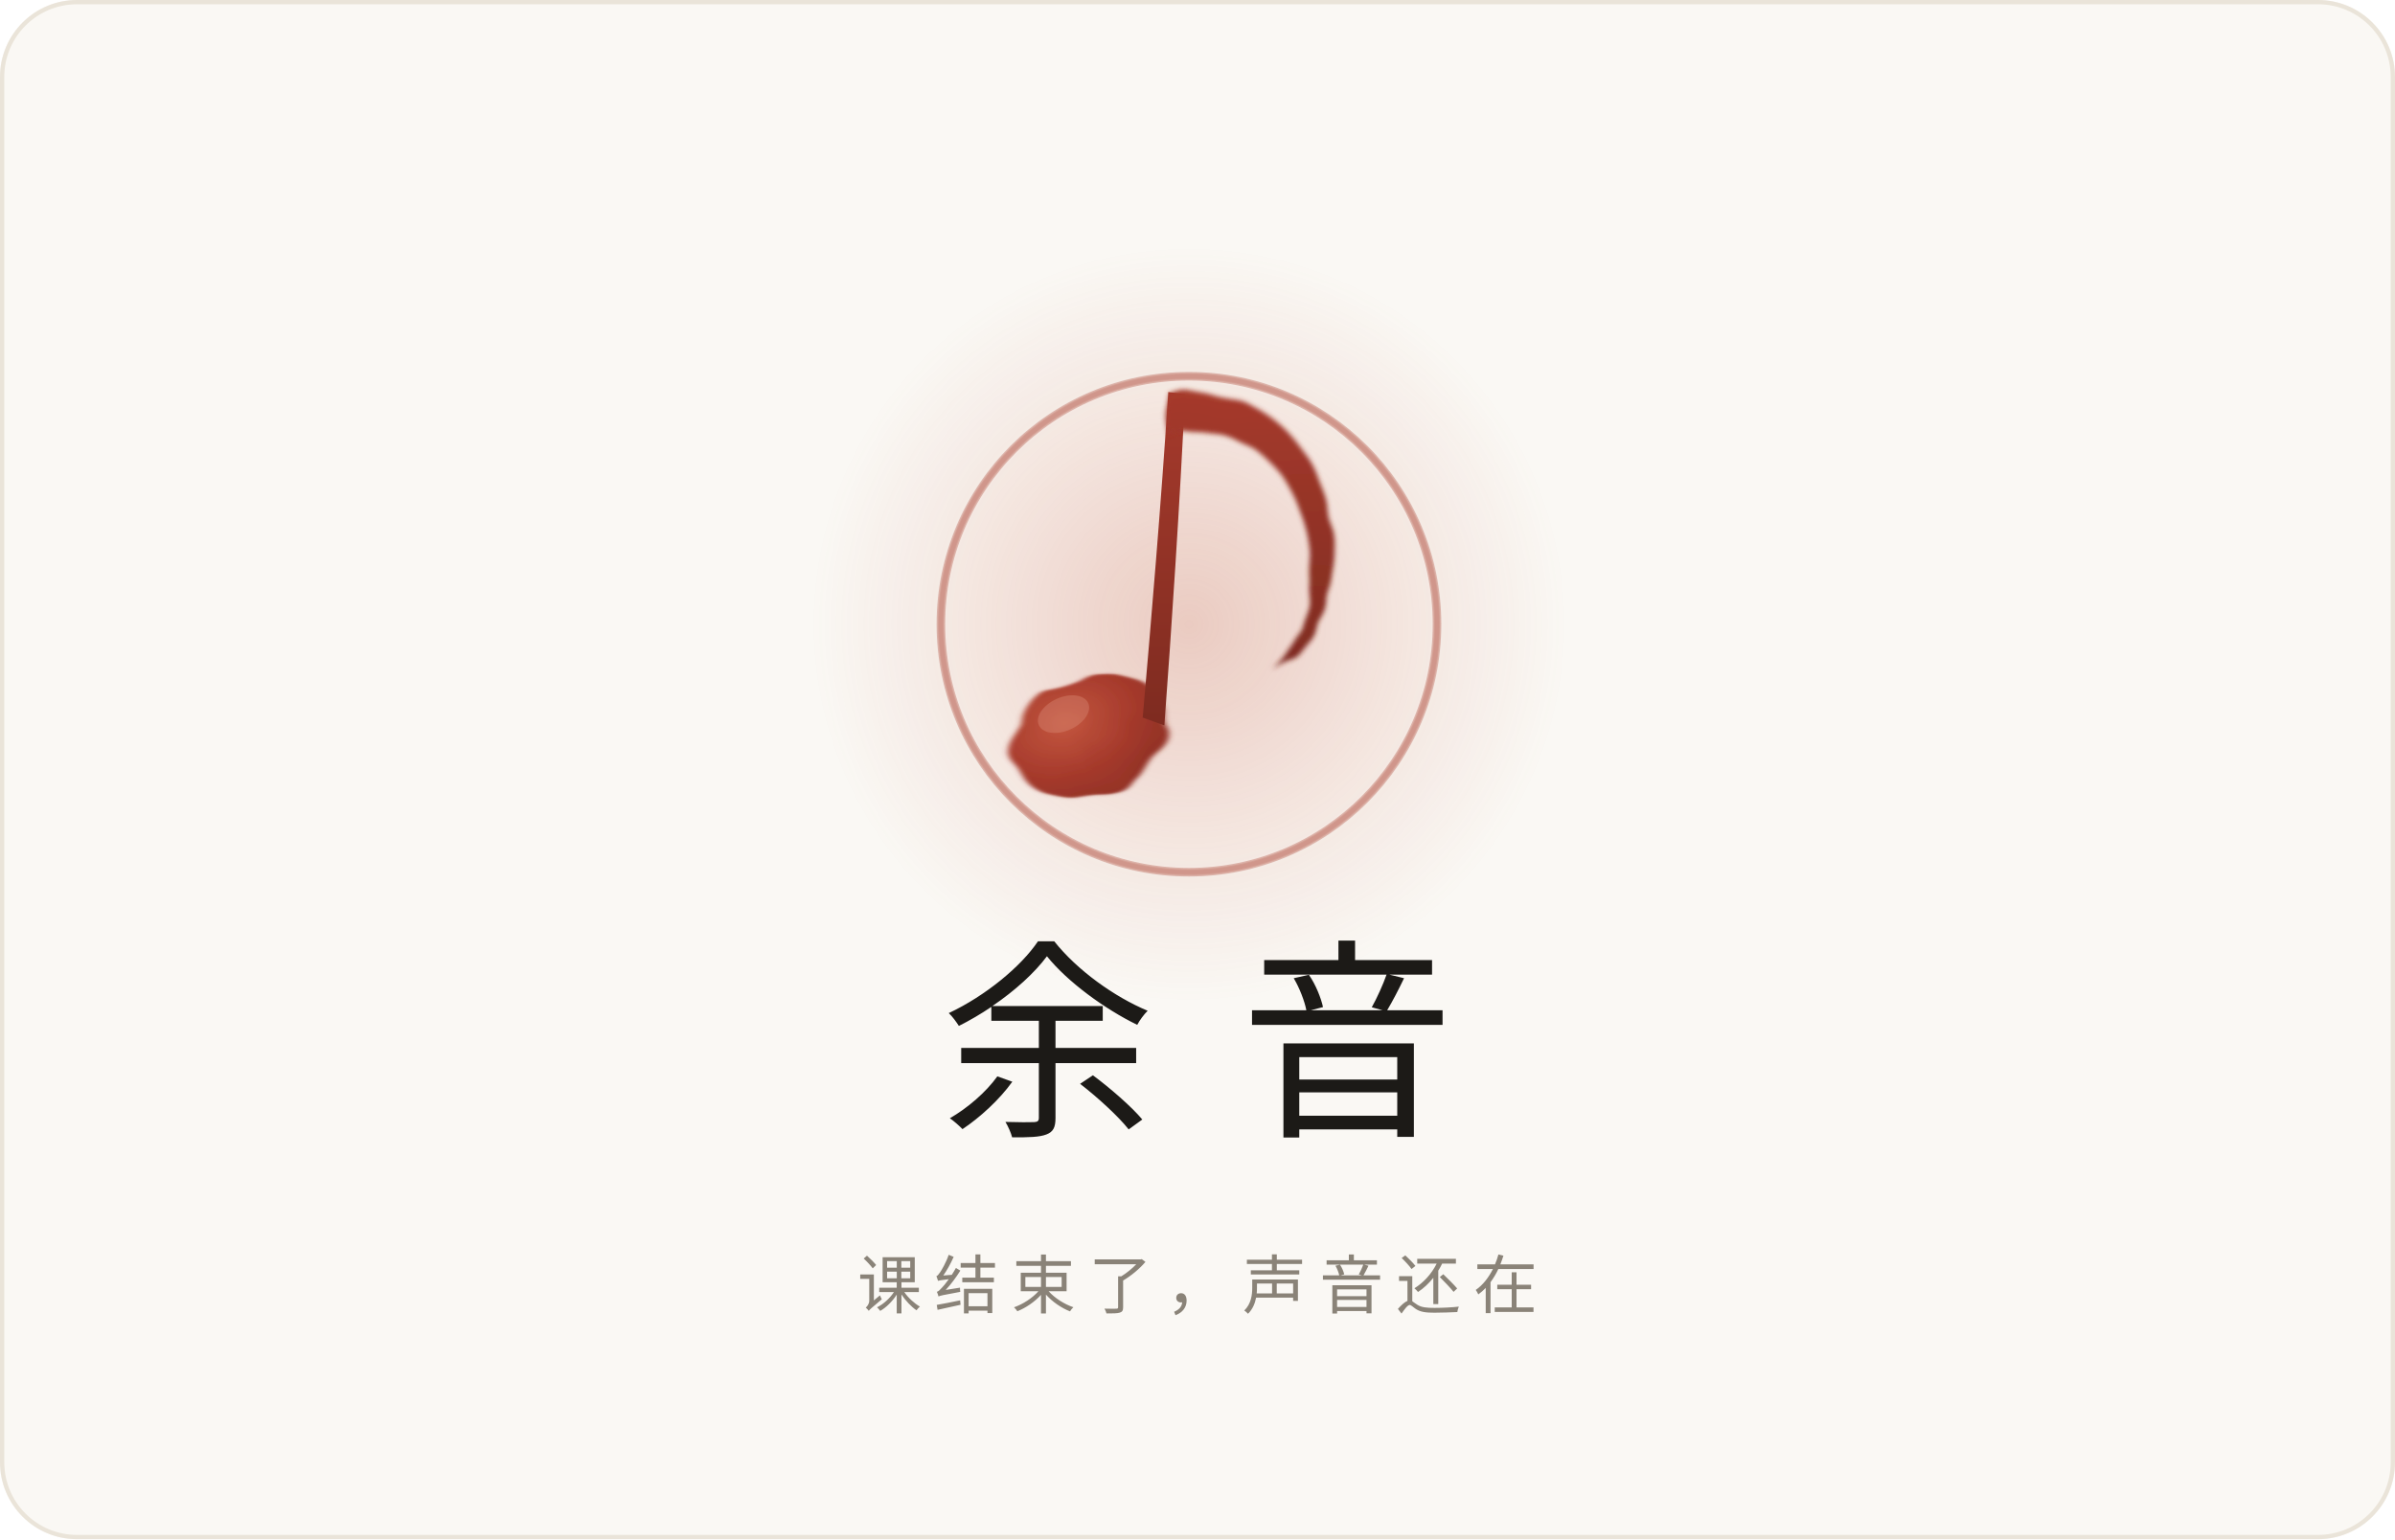
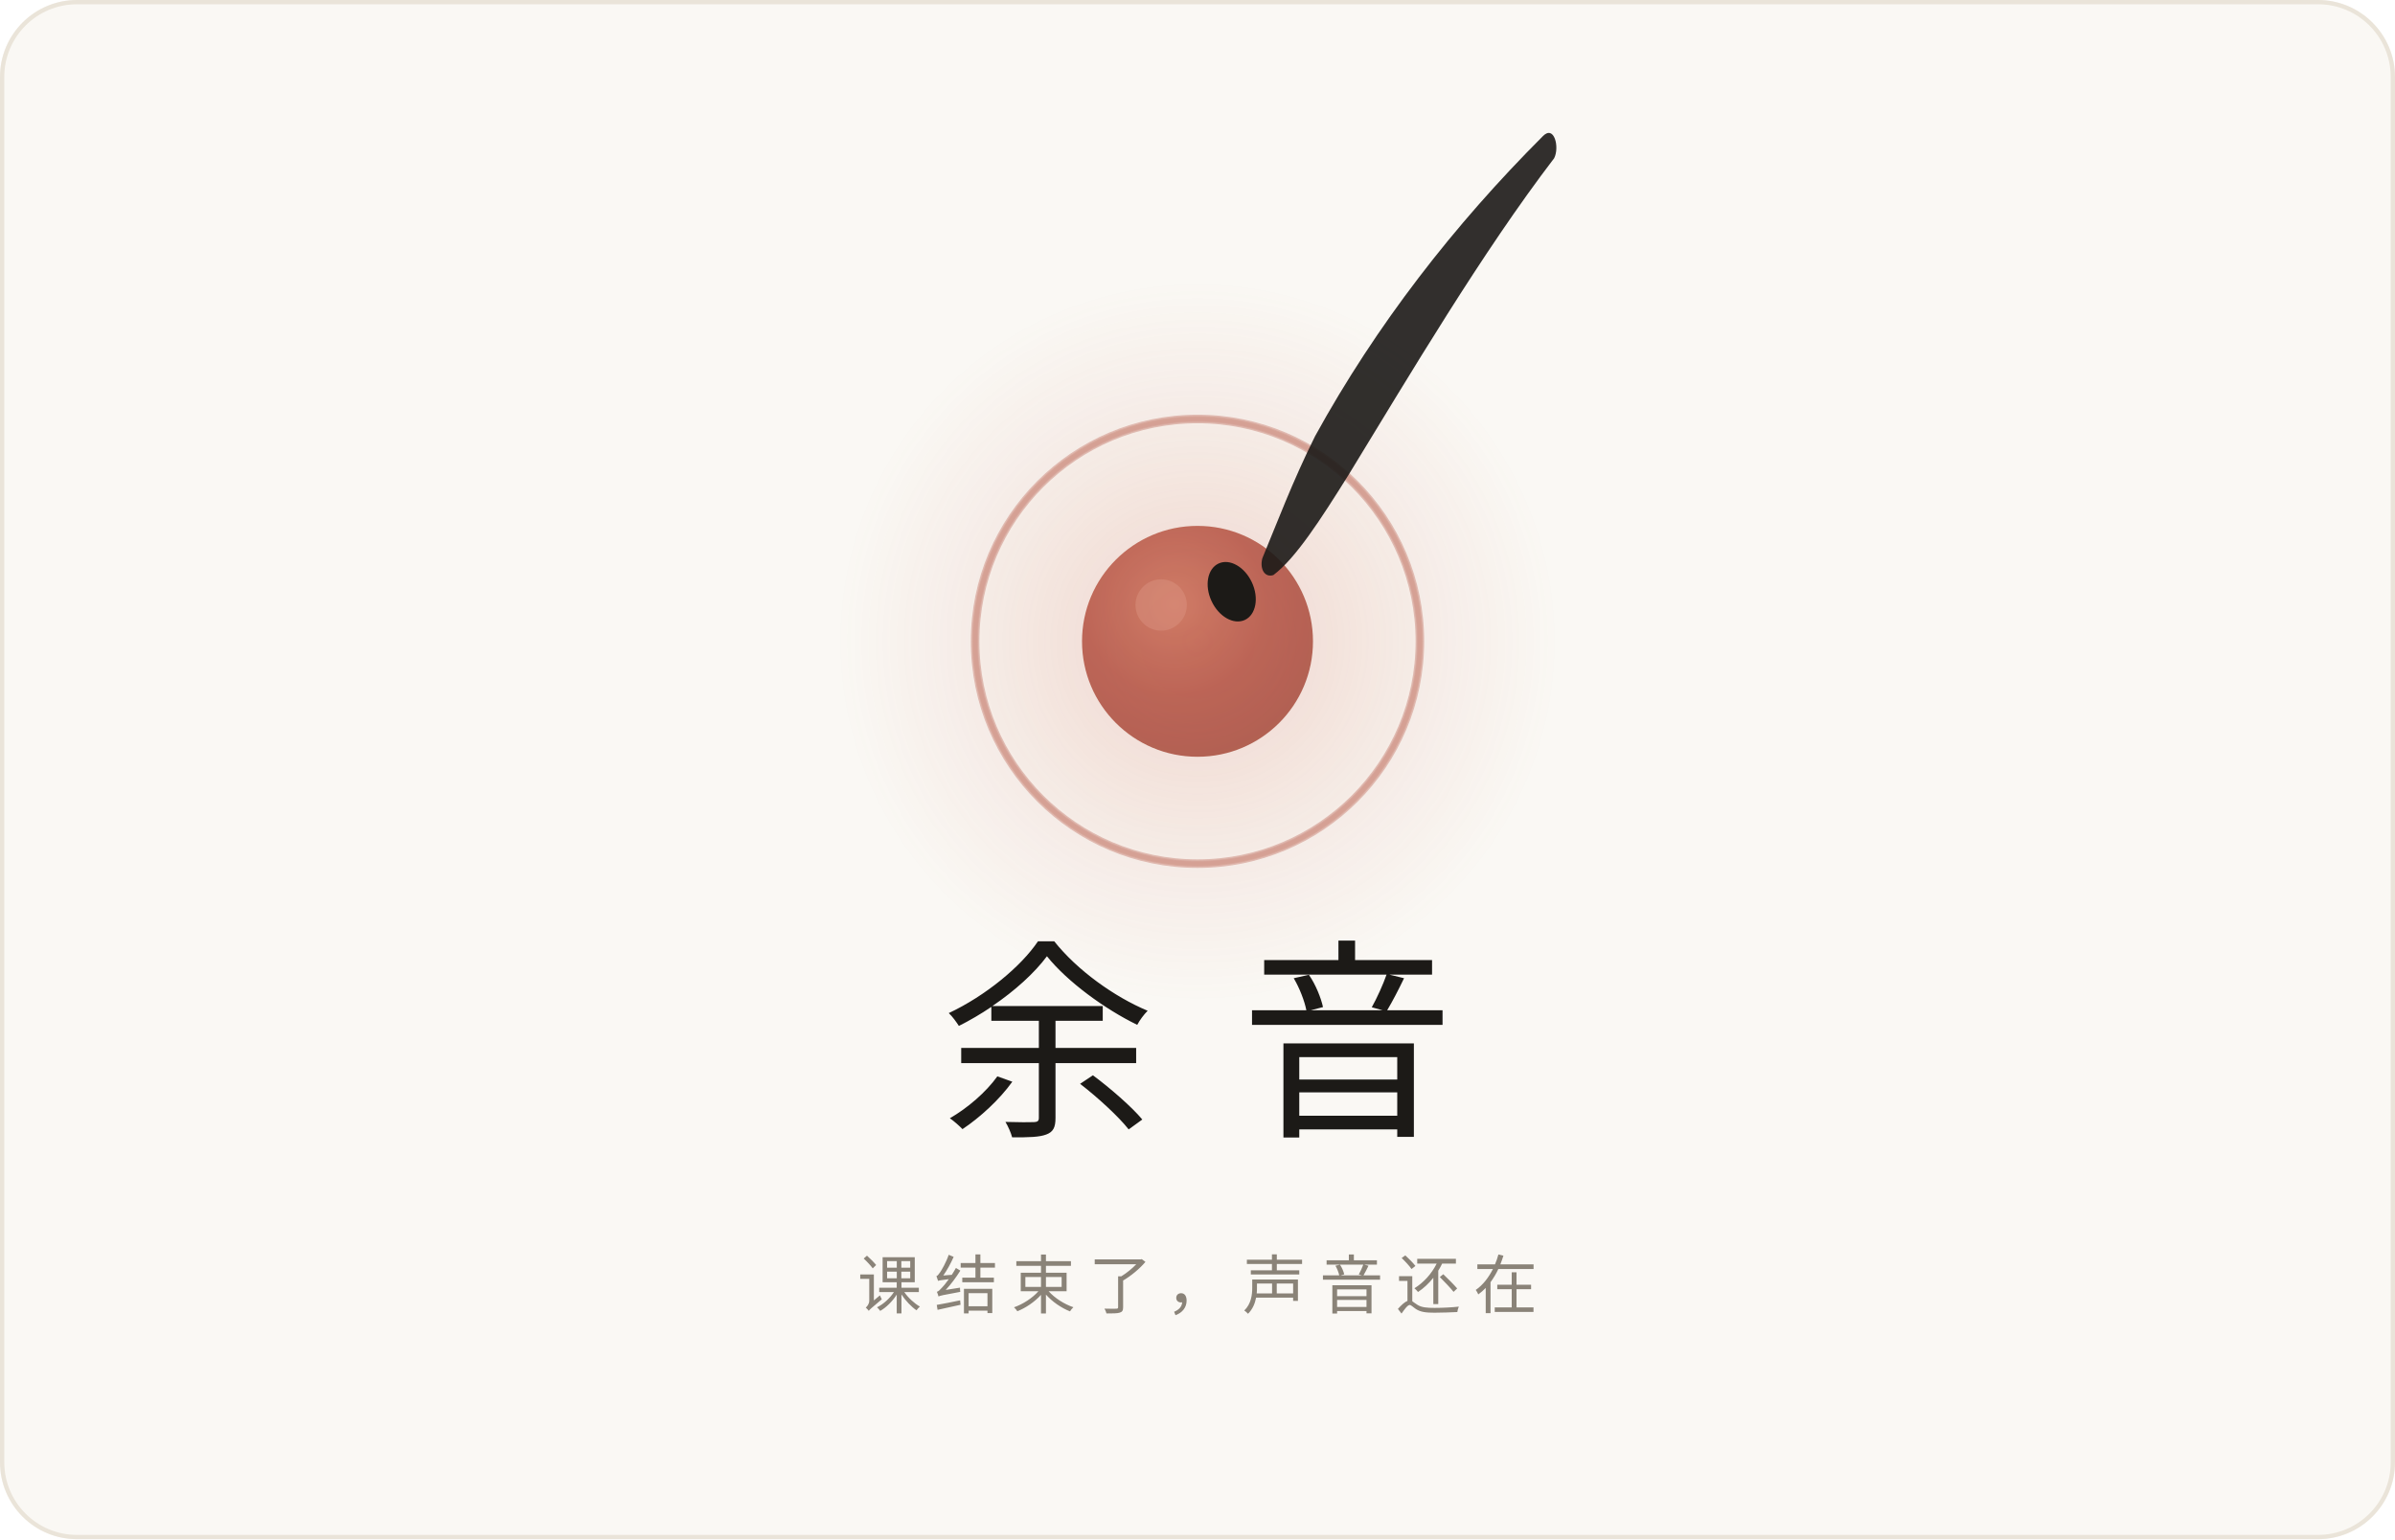
<svg xmlns="http://www.w3.org/2000/svg" viewBox="0 0 560 360" width="560" height="360" role="img">
  <style>
-     /* 主时间线 8s 循环：晕染 → 音符浮现 → 涟漪渐散 → 音符消散 → 余音浮现 → 归于平静 */
+     /* 主时间线 8s 循环：晕染 → 琴竹落下 → 淡朱砂点亮 → 涟漪渐散 → 余音浮现 → 归于平静 */
    .scene{animation:scene 8s ease-in-out infinite}
    .halo{transform-box:fill-box;transform-origin:center;animation:halo 8s ease-in-out infinite}
-     .note{transform-box:fill-box;transform-origin:center;animation:noteLife 8s ease-in-out infinite}
+     .bamboo{animation:dropBamboo 8s cubic-bezier(.3,.7,.3,1) infinite}
+     .dotg{transform-box:fill-box;transform-origin:center;animation:popDot 8s ease-out infinite}
    .r1,.r2,.r3{transform-box:fill-box;transform-origin:center}
    .r1{animation:ripple1 8s ease-out infinite}
    .r2{animation:ripple2 8s ease-out infinite}
    .r3{animation:ripple3 8s ease-out infinite}
    .word{animation:riseWord 8s ease-out infinite}
    .tagline{animation:fadeTag 8s ease-out infinite}

    @keyframes scene{0%{opacity:0}4%{opacity:1}86%{opacity:1}97%{opacity:0}100%{opacity:0}}
-     /* 淡晕：如朱砂在宣纸上慢慢洇开 */
    @keyframes halo{
      0%,5%{opacity:0;transform:scale(.6)}
      18%{opacity:1;transform:scale(1)}
-       45%{opacity:.85;transform:scale(1.04)}
-       70%,100%{opacity:0;transform:scale(1.15)}
+       70%,100%{opacity:.85;transform:scale(1.05)}
    }
-     /* 音符的一生：浮现 → 停留 → 随涟漪消散（声音散去） */
-     @keyframes noteLife{
-       0%,8%{opacity:0;transform:translateY(8px) scale(1.08)}
-       20%{opacity:1;transform:translateY(0) scale(1.15)}
-       46%{opacity:1;transform:translateY(-2px) scale(1.15)}
-       62%,100%{opacity:0;transform:translateY(-14px) scale(1.18)}
+     /* 琴竹落下（击弦的动作还在，只是不画弦） */
+     @keyframes dropBamboo{
+       0%,12%{opacity:0;transform:translate(80px,-66px) scale(1.3)}
+       23%{opacity:1;transform:translate(80px,-2px) scale(1.3)}
+       30%{opacity:1;transform:translate(80px,-2px) scale(1.3)}
+       62%,100%{opacity:0;transform:translate(80px,-10px) scale(1.3)}
    }
-     /* 三道涟漪依次扩散：26% / 36% / 46% 起 */
+     /* 点亮：竹落之时，淡朱砂浮现 */
+     @keyframes popDot{
+       0%,23%{transform:scale(0);opacity:0}
+       32%{transform:scale(1.14);opacity:.9}
+       38%,100%{transform:scale(1);opacity:.82}
+     }
    @keyframes ripple1{
-       0%,24%{opacity:0;transform:scale(.4)}
-       33%{opacity:.5}
-       52%{opacity:0;transform:scale(2)}
+       0%,28%{opacity:0;transform:scale(.4)}
+       37%{opacity:.45}
+       56%{opacity:0;transform:scale(2)}
      100%{opacity:0;transform:scale(2)}
    }
    @keyframes ripple2{
-       0%,34%{opacity:0;transform:scale(.4)}
-       43%{opacity:.32}
-       62%{opacity:0;transform:scale(2)}
+       0%,38%{opacity:0;transform:scale(.4)}
+       47%{opacity:.28}
+       66%{opacity:0;transform:scale(2)}
      100%{opacity:0;transform:scale(2)}
    }
    @keyframes ripple3{
-       0%,44%{opacity:0;transform:scale(.4)}
-       53%{opacity:.18}
-       72%{opacity:0;transform:scale(2)}
+       0%,48%{opacity:0;transform:scale(.4)}
+       57%{opacity:.16}
+       76%{opacity:0;transform:scale(2)}
      100%{opacity:0;transform:scale(2)}
    }
-     /* 余音浮现：音符散去之时 */
    @keyframes riseWord{
      0%,48%{opacity:0;transform:translateY(10px)}
      64%,100%{opacity:1;transform:translateY(0)}
    }
    @keyframes fadeTag{0%,58%{opacity:0}72%,100%{opacity:1}}
  </style>
  <defs>
-     <radialGradient id="yg" cx="38%" cy="32%" r="78%">
-       <stop offset="0%" stop-color="#C4573F" />
-       <stop offset="55%" stop-color="#A63A2C" />
-       <stop offset="100%" stop-color="#8E3025" />
+     <radialGradient id="yg" cx="40%" cy="34%" r="75%">
+       <stop offset="0%" stop-color="#C9664E" />
+       <stop offset="55%" stop-color="#B04A3A" />
+       <stop offset="100%" stop-color="#A04234" />
    </radialGradient>
-     <linearGradient id="sg" x1="0" y1="0" x2="0" y2="1">
-       <stop offset="0%" stop-color="#A63A2C" />
-       <stop offset="100%" stop-color="#7E2B20" />
-     </linearGradient>
    <radialGradient id="haloG" cx="50%" cy="50%" r="50%">
-       <stop offset="0%" stop-color="#C4573F" stop-opacity="0.28" />
-       <stop offset="55%" stop-color="#C4573F" stop-opacity="0.12" />
+       <stop offset="0%" stop-color="#C4573F" stop-opacity="0.22" />
+       <stop offset="55%" stop-color="#C4573F" stop-opacity="0.09" />
      <stop offset="100%" stop-color="#C4573F" stop-opacity="0" />
    </radialGradient>
-     <filter id="brush" x="-30%" y="-30%" width="160%" height="160%">
-       <feTurbulence type="fractalNoise" baseFrequency="0.11" numOctaves="2" seed="11" />
-       <feDisplacementMap in="SourceGraphic" scale="3" />
-       <feGaussianBlur stdDeviation="0.5" />
-     </filter>
  </defs>
  <rect width="560" height="360" rx="18" fill="#FAF8F4" />
  <rect x="0.5" y="0.5" width="559" height="359" rx="17.5" fill="none" stroke="#EAE4D9" />
  <g class="scene">
-     <circle class="halo" cx="278" cy="146" r="88" fill="url(#haloG)" />
-     <circle class="r1" cx="278" cy="146" r="58" fill="none" stroke="#B04A3A" stroke-width="2" opacity="0.35" />
-     <circle class="r2" cx="278" cy="146" r="58" fill="none" stroke="#B04A3A" stroke-width="1.4" opacity="0.18" />
-     <circle class="r3" cx="278" cy="146" r="58" fill="none" stroke="#B04A3A" stroke-width="1" opacity="0.1" />
-     <g class="note" opacity="1" transform="translate(-41.7,-21) scale(1.15)">
-       <ellipse cx="258" cy="168" rx="16.5" ry="12" transform="rotate(-21 258 168)" fill="url(#yg)" filter="url(#brush)" />
-       <path d="M 268.6 164.2 C 270.2 146, 272.4 120, 273.8 98 L 277.2 98.4 C 276.2 120, 274.4 147, 273 165.8 Z" fill="url(#sg)" />
-       <path d="M 273.8 98 C 288 96, 302 104, 306.5 122 C 309.5 134, 305.5 148, 295.5 155 C 303 146, 305 133, 300.5 122 C 295.5 109, 285 104, 273.4 106.5 Z" fill="url(#sg)" filter="url(#brush)" />
-       <ellipse cx="252.5" cy="163.5" rx="5.5" ry="3.4" transform="rotate(-24 252.5 163.5)" fill="#D98A75" opacity="0.4" />
+     <circle class="halo" cx="280" cy="150" r="84" fill="url(#haloG)" />
+     <circle class="r1" cx="280" cy="150" r="52" fill="none" stroke="#B04A3A" stroke-width="2" opacity="0.32" />
+     <circle class="r2" cx="280" cy="150" r="52" fill="none" stroke="#B04A3A" stroke-width="1.4" opacity="0.16" />
+     <circle class="r3" cx="280" cy="150" r="52" fill="none" stroke="#B04A3A" stroke-width="1" opacity="0.09" />
+     <g class="dotg" opacity="0.82">
+       <circle cx="280" cy="150" r="27" fill="url(#yg)" />
+       <circle cx="271.5" cy="141.5" r="6" fill="#D98A75" opacity="0.4" />
+     </g>
+     <g class="bamboo" transform="translate(80,-2) scale(1.3)">
+       <path d="M216 26 C 200 42, 186 60, 175 80 C 171 88, 168 96, 165.5 102 C 165 104, 166 105.5, 167.5 105 C 171.5 102, 176 95, 181 87 C 192 69, 205 47, 218 30 C 219 28, 218 24, 216 26 Z" fill="#1C1A17" opacity="0.9" />
+       <ellipse cx="160" cy="108" rx="4" ry="5.6" fill="#1C1A17" transform="rotate(-25 160 108)" />
    </g>
    <text class="word" x="280" y="262" text-anchor="middle" font-family="Songti SC,STSong,STZhongsong,SimSun,serif" font-size="50" font-weight="500" fill="#1C1A17" letter-spacing="20">余音</text>
    <text class="tagline" x="280" y="306" text-anchor="middle" font-family="PingFang SC,-apple-system,sans-serif" font-size="15" fill="#8A8378" letter-spacing="3">课结束了，声音还在</text>
  </g>
</svg>
